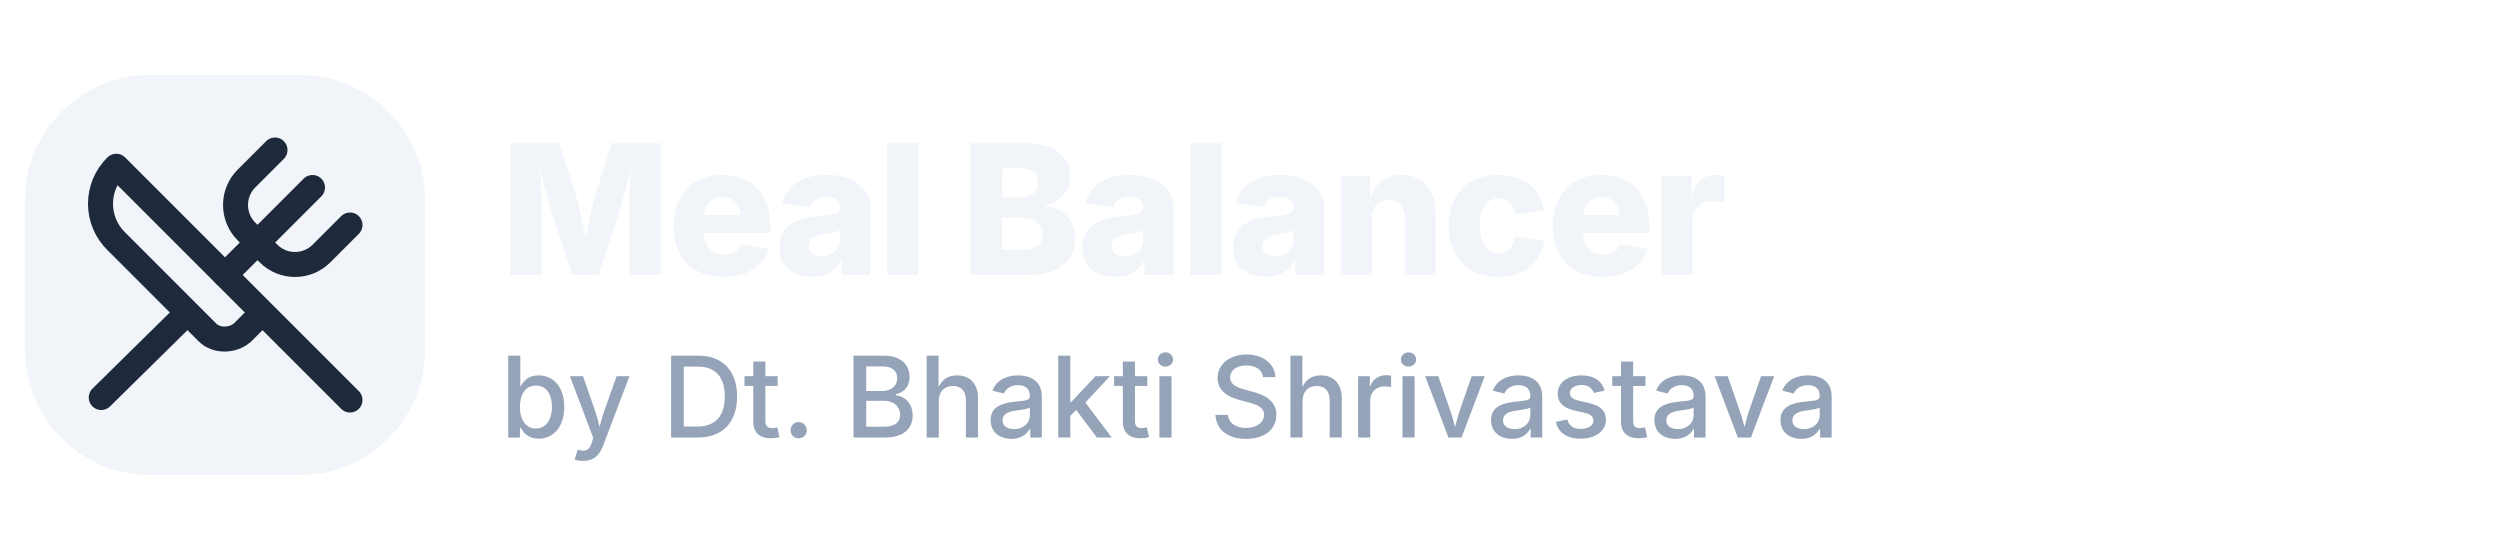
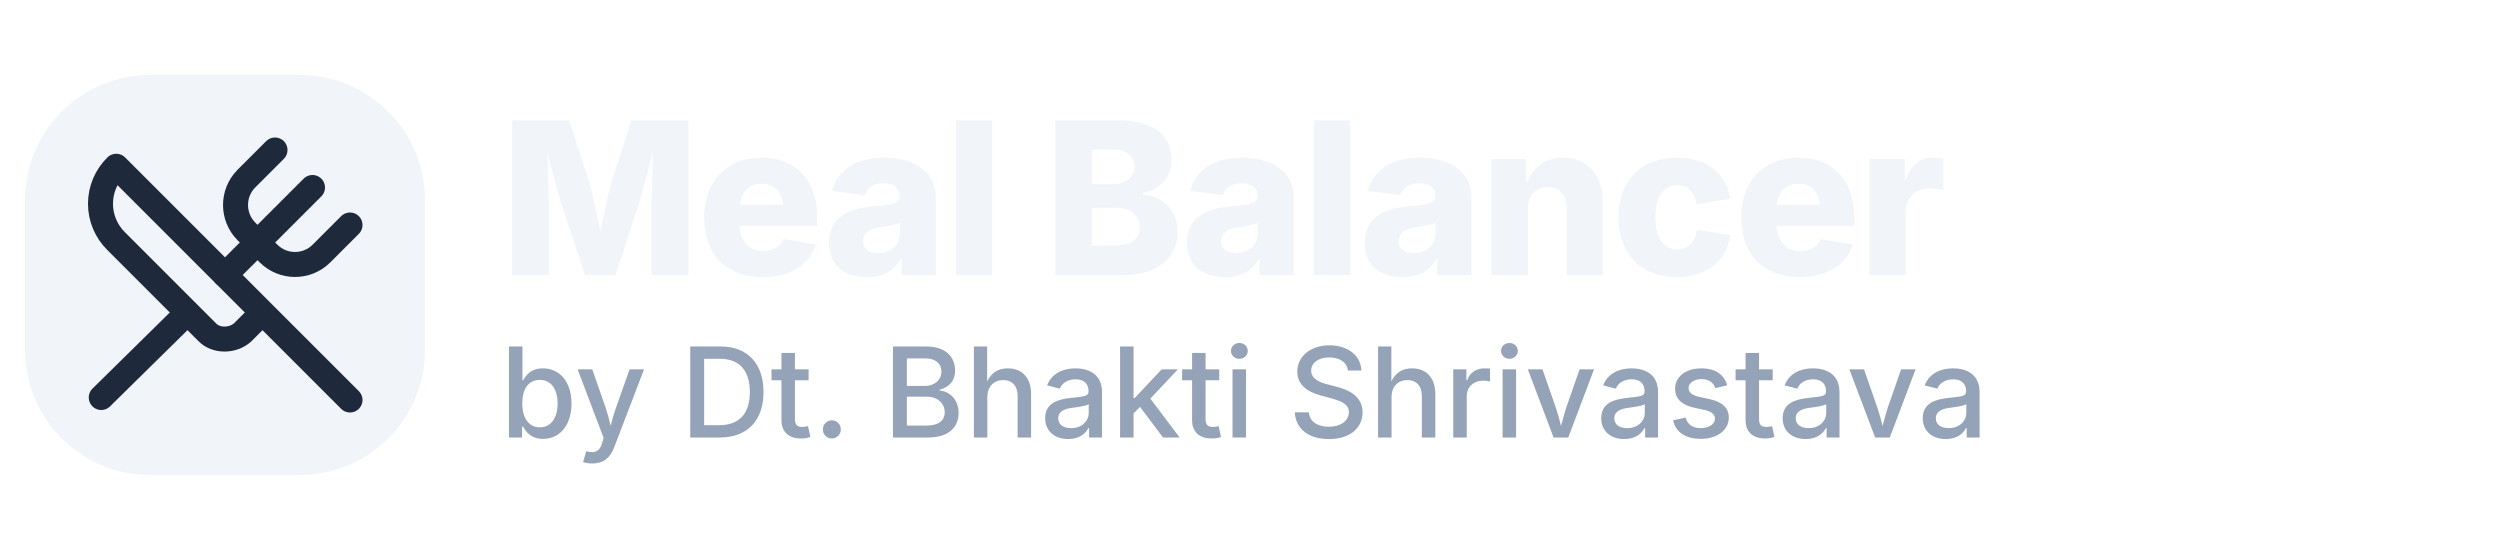
<svg xmlns="http://www.w3.org/2000/svg" width="200" height="44" viewBox="0 0 200 44" fill="none">
  <rect x="2" y="6" width="32" height="32" rx="10" fill="#f1f5f9" />
  <g transform="translate(6, 10)" stroke="#1e293b" stroke-width="2" stroke-linecap="round" stroke-linejoin="round" fill="none">
    <path d="m16 2-2.3 2.3a3 3 0 0 0 0 4.2l1.8 1.8a3 3 0 0 0 4.2 0L22 8" />
    <path d="M15 15 3.3 3.3a4.2 4.2 0 0 0 0 6l7.3 7.3c.7.7 2 .7 2.8 0L15 15Zm0 0 7 7" />
    <path d="m2.1 21.8 6.4-6.3" />
    <path d="m19 5-7 7" />
  </g>
-   <text x="40" y="22" font-family="Inter, system-ui, -apple-system, sans-serif" font-size="14.5" font-weight="800" fill="#f1f5f9" letter-spacing="-0.3">Meal Balancer</text>
-   <text x="40" y="35" font-family="Inter, system-ui, -apple-system, sans-serif" font-size="9" font-weight="500" fill="#94a3b8">by Dt. Bhakti Shrivastava</text>
+   <text x="40" y="22" font-family="Inter, system-ui, -apple-system, sans-serif" font-size="17" font-weight="800" fill="#f1f5f9" letter-spacing="-0.3">Meal Balancer</text>
+   <text x="40" y="35" font-family="Inter, system-ui, -apple-system, sans-serif" font-size="10" font-weight="500" fill="#94a3b8">by Dt. Bhakti Shrivastava</text>
</svg>
